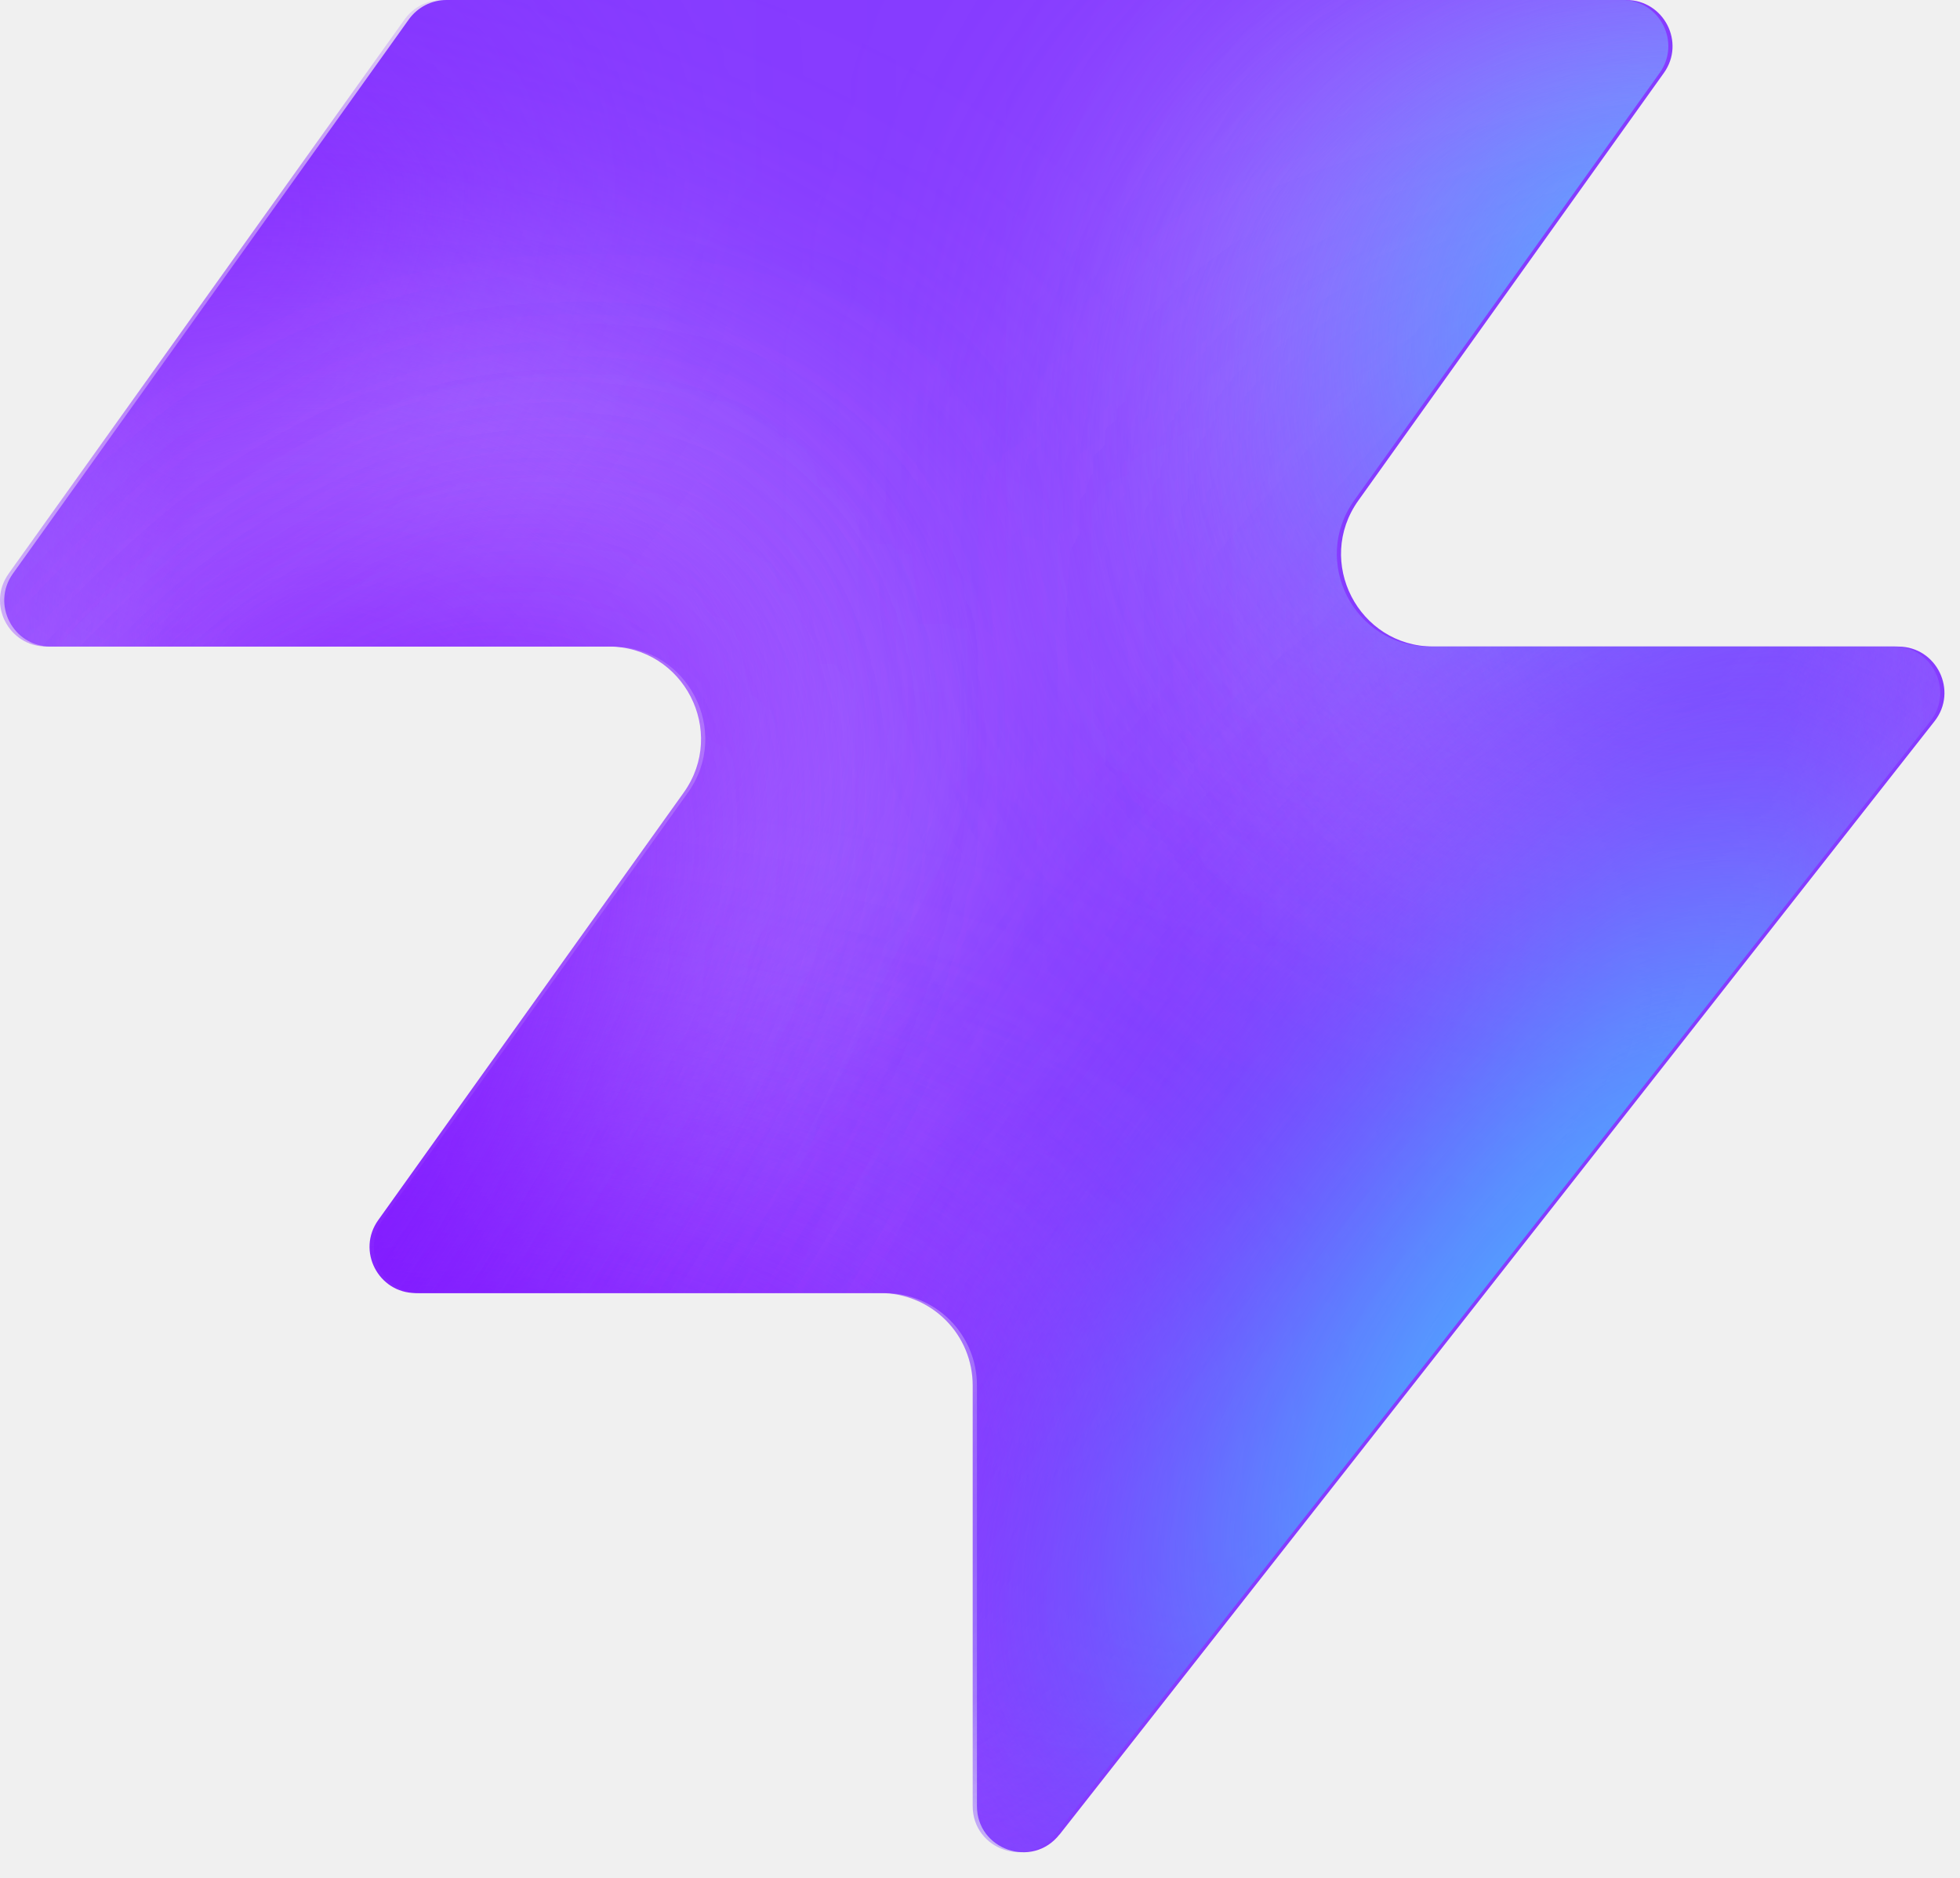
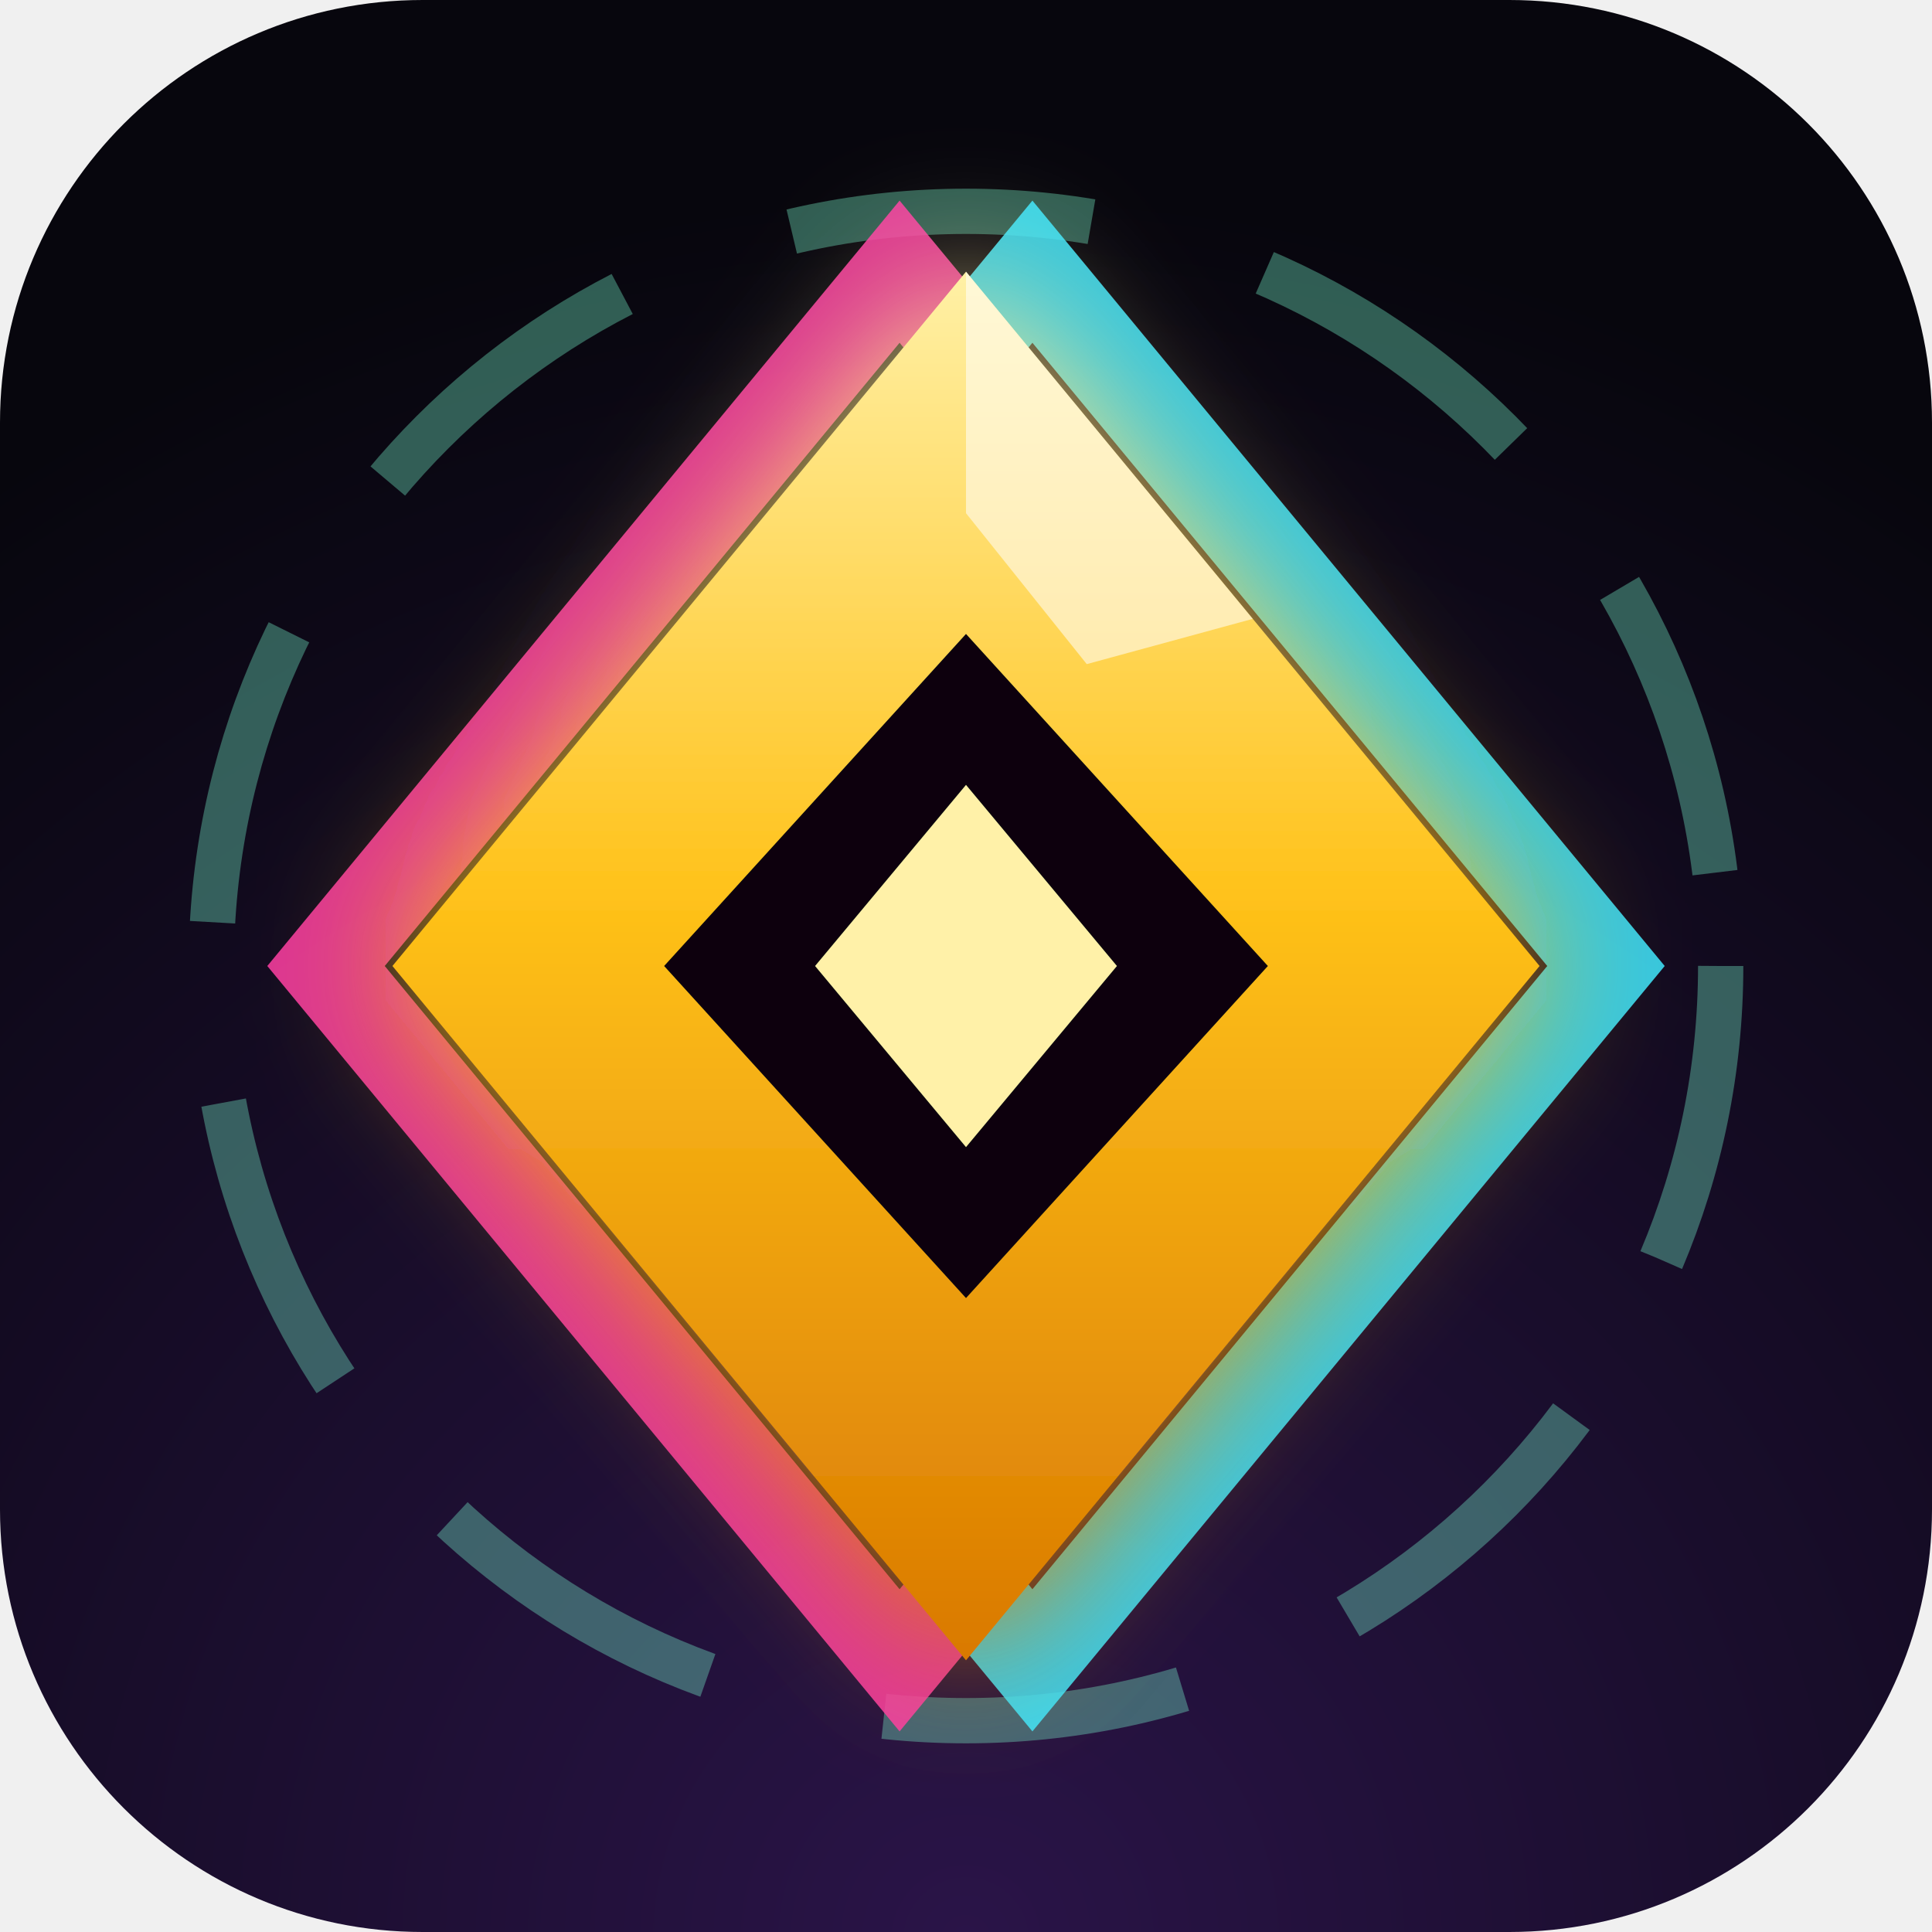
- <svg xmlns="http://www.w3.org/2000/svg" width="48" height="46" fill="none" viewBox="0 0 48 46">
-   <path fill="#863bff" d="M25.946 44.938c-.664.845-2.021.375-2.021-.698V33.937a2.26 2.26 0 0 0-2.262-2.262H10.287c-.92 0-1.456-1.04-.92-1.788l7.48-10.471c1.07-1.497 0-3.578-1.842-3.578H1.237c-.92 0-1.456-1.04-.92-1.788L10.013.474c.214-.297.556-.474.92-.474h28.894c.92 0 1.456 1.04.92 1.788l-7.48 10.471c-1.07 1.498 0 3.579 1.842 3.579h11.377c.943 0 1.473 1.088.89 1.83L25.947 44.94z" style="fill:#863bff;fill:color(display-p3 .525 .23 1);fill-opacity:1" />
-   <mask id="a" width="48" height="46" x="0" y="0" maskUnits="userSpaceOnUse" style="mask-type:alpha">
-     <path fill="#000" d="M25.842 44.938c-.664.844-2.021.375-2.021-.698V33.937a2.26 2.26 0 0 0-2.262-2.262H10.183c-.92 0-1.456-1.04-.92-1.788l7.48-10.471c1.07-1.498 0-3.579-1.842-3.579H1.133c-.92 0-1.456-1.04-.92-1.787L9.91.473c.214-.297.556-.474.92-.474h28.894c.92 0 1.456 1.04.92 1.788l-7.48 10.471c-1.07 1.498 0 3.578 1.842 3.578h11.377c.943 0 1.473 1.088.89 1.832L25.843 44.94z" style="fill:#000;fill-opacity:1" />
-   </mask>
-   <g mask="url(#a)">
-     <g filter="url(#b)">
-       <ellipse cx="5.508" cy="14.704" fill="#ede6ff" rx="5.508" ry="14.704" style="fill:#ede6ff;fill:color(display-p3 .927 .903 1);fill-opacity:1" transform="matrix(.00324 1 1 -.00324 -4.47 31.516)" />
-     </g>
-     <g filter="url(#c)">
-       <ellipse cx="10.399" cy="29.851" fill="#ede6ff" rx="10.399" ry="29.851" style="fill:#ede6ff;fill:color(display-p3 .927 .903 1);fill-opacity:1" transform="matrix(.00324 1 1 -.00324 -39.328 7.883)" />
-     </g>
-     <g filter="url(#d)">
-       <ellipse cx="5.508" cy="30.487" fill="#7e14ff" rx="5.508" ry="30.487" style="fill:#7e14ff;fill:color(display-p3 .492 .077 1);fill-opacity:1" transform="rotate(89.814 -25.913 -14.639)scale(1 -1)" />
-     </g>
-     <g filter="url(#e)">
-       <ellipse cx="5.508" cy="30.599" fill="#7e14ff" rx="5.508" ry="30.599" style="fill:#7e14ff;fill:color(display-p3 .492 .077 1);fill-opacity:1" transform="rotate(89.814 -32.644 -3.334)scale(1 -1)" />
-     </g>
-     <g filter="url(#f)">
-       <ellipse cx="5.508" cy="30.599" fill="#7e14ff" rx="5.508" ry="30.599" style="fill:#7e14ff;fill:color(display-p3 .492 .077 1);fill-opacity:1" transform="matrix(.00324 1 1 -.00324 -34.34 30.47)" />
-     </g>
-     <g filter="url(#g)">
-       <ellipse cx="14.072" cy="22.078" fill="#ede6ff" rx="14.072" ry="22.078" style="fill:#ede6ff;fill:color(display-p3 .927 .903 1);fill-opacity:1" transform="rotate(93.35 24.506 48.493)scale(-1 1)" />
-     </g>
-     <g filter="url(#h)">
-       <ellipse cx="3.47" cy="21.501" fill="#7e14ff" rx="3.47" ry="21.501" style="fill:#7e14ff;fill:color(display-p3 .492 .077 1);fill-opacity:1" transform="rotate(89.009 28.708 47.59)scale(-1 1)" />
-     </g>
-     <g filter="url(#i)">
-       <ellipse cx="3.47" cy="21.501" fill="#7e14ff" rx="3.47" ry="21.501" style="fill:#7e14ff;fill:color(display-p3 .492 .077 1);fill-opacity:1" transform="rotate(89.009 28.708 47.59)scale(-1 1)" />
-     </g>
-     <g filter="url(#j)">
-       <ellipse cx=".387" cy="8.972" fill="#7e14ff" rx="4.407" ry="29.108" style="fill:#7e14ff;fill:color(display-p3 .492 .077 1);fill-opacity:1" transform="rotate(39.51 .387 8.972)" />
-     </g>
-     <g filter="url(#k)">
-       <ellipse cx="47.523" cy="-6.092" fill="#7e14ff" rx="4.407" ry="29.108" style="fill:#7e14ff;fill:color(display-p3 .492 .077 1);fill-opacity:1" transform="rotate(37.892 47.523 -6.092)" />
-     </g>
-     <g filter="url(#l)">
-       <ellipse cx="41.412" cy="6.333" fill="#47bfff" rx="5.971" ry="9.665" style="fill:#47bfff;fill:color(display-p3 .28 .748 1);fill-opacity:1" transform="rotate(37.892 41.412 6.333)" />
-     </g>
-     <g filter="url(#m)">
-       <ellipse cx="-1.879" cy="38.332" fill="#7e14ff" rx="4.407" ry="29.108" style="fill:#7e14ff;fill:color(display-p3 .492 .077 1);fill-opacity:1" transform="rotate(37.892 -1.88 38.332)" />
-     </g>
-     <g filter="url(#n)">
-       <ellipse cx="-1.879" cy="38.332" fill="#7e14ff" rx="4.407" ry="29.108" style="fill:#7e14ff;fill:color(display-p3 .492 .077 1);fill-opacity:1" transform="rotate(37.892 -1.88 38.332)" />
-     </g>
-     <g filter="url(#o)">
-       <ellipse cx="35.651" cy="29.907" fill="#7e14ff" rx="4.407" ry="29.108" style="fill:#7e14ff;fill:color(display-p3 .492 .077 1);fill-opacity:1" transform="rotate(37.892 35.651 29.907)" />
-     </g>
-     <g filter="url(#p)">
-       <ellipse cx="38.418" cy="32.4" fill="#47bfff" rx="5.971" ry="15.297" style="fill:#47bfff;fill:color(display-p3 .28 .748 1);fill-opacity:1" transform="rotate(37.892 38.418 32.4)" />
-     </g>
-   </g>
+ <svg xmlns="http://www.w3.org/2000/svg" viewBox="0 0 64 64">
  <defs>
-     <filter id="b" width="60.045" height="41.654" x="-19.77" y="16.149" color-interpolation-filters="sRGB" filterUnits="userSpaceOnUse">
-       <feFlood flood-opacity="0" result="BackgroundImageFix" />
-       <feBlend in="SourceGraphic" in2="BackgroundImageFix" result="shape" />
-       <feGaussianBlur result="effect1_foregroundBlur_2002_17158" stdDeviation="7.659" />
-     </filter>
-     <filter id="c" width="90.34" height="51.437" x="-54.613" y="-7.533" color-interpolation-filters="sRGB" filterUnits="userSpaceOnUse">
-       <feFlood flood-opacity="0" result="BackgroundImageFix" />
-       <feBlend in="SourceGraphic" in2="BackgroundImageFix" result="shape" />
-       <feGaussianBlur result="effect1_foregroundBlur_2002_17158" stdDeviation="7.659" />
-     </filter>
-     <filter id="d" width="79.355" height="29.4" x="-49.64" y="2.03" color-interpolation-filters="sRGB" filterUnits="userSpaceOnUse">
-       <feFlood flood-opacity="0" result="BackgroundImageFix" />
-       <feBlend in="SourceGraphic" in2="BackgroundImageFix" result="shape" />
-       <feGaussianBlur result="effect1_foregroundBlur_2002_17158" stdDeviation="4.596" />
-     </filter>
-     <filter id="e" width="79.579" height="29.4" x="-45.045" y="20.029" color-interpolation-filters="sRGB" filterUnits="userSpaceOnUse">
-       <feFlood flood-opacity="0" result="BackgroundImageFix" />
-       <feBlend in="SourceGraphic" in2="BackgroundImageFix" result="shape" />
-       <feGaussianBlur result="effect1_foregroundBlur_2002_17158" stdDeviation="4.596" />
-     </filter>
-     <filter id="f" width="79.579" height="29.4" x="-43.513" y="21.178" color-interpolation-filters="sRGB" filterUnits="userSpaceOnUse">
-       <feFlood flood-opacity="0" result="BackgroundImageFix" />
-       <feBlend in="SourceGraphic" in2="BackgroundImageFix" result="shape" />
-       <feGaussianBlur result="effect1_foregroundBlur_2002_17158" stdDeviation="4.596" />
-     </filter>
-     <filter id="g" width="74.749" height="58.852" x="15.756" y="-17.901" color-interpolation-filters="sRGB" filterUnits="userSpaceOnUse">
-       <feFlood flood-opacity="0" result="BackgroundImageFix" />
-       <feBlend in="SourceGraphic" in2="BackgroundImageFix" result="shape" />
-       <feGaussianBlur result="effect1_foregroundBlur_2002_17158" stdDeviation="7.659" />
-     </filter>
-     <filter id="h" width="61.377" height="25.362" x="23.548" y="2.284" color-interpolation-filters="sRGB" filterUnits="userSpaceOnUse">
-       <feFlood flood-opacity="0" result="BackgroundImageFix" />
-       <feBlend in="SourceGraphic" in2="BackgroundImageFix" result="shape" />
-       <feGaussianBlur result="effect1_foregroundBlur_2002_17158" stdDeviation="4.596" />
-     </filter>
-     <filter id="i" width="61.377" height="25.362" x="23.548" y="2.284" color-interpolation-filters="sRGB" filterUnits="userSpaceOnUse">
-       <feFlood flood-opacity="0" result="BackgroundImageFix" />
-       <feBlend in="SourceGraphic" in2="BackgroundImageFix" result="shape" />
-       <feGaussianBlur result="effect1_foregroundBlur_2002_17158" stdDeviation="4.596" />
-     </filter>
-     <filter id="j" width="56.045" height="63.649" x="-27.636" y="-22.853" color-interpolation-filters="sRGB" filterUnits="userSpaceOnUse">
-       <feFlood flood-opacity="0" result="BackgroundImageFix" />
-       <feBlend in="SourceGraphic" in2="BackgroundImageFix" result="shape" />
-       <feGaussianBlur result="effect1_foregroundBlur_2002_17158" stdDeviation="4.596" />
-     </filter>
-     <filter id="k" width="54.814" height="64.646" x="20.116" y="-38.415" color-interpolation-filters="sRGB" filterUnits="userSpaceOnUse">
-       <feFlood flood-opacity="0" result="BackgroundImageFix" />
-       <feBlend in="SourceGraphic" in2="BackgroundImageFix" result="shape" />
-       <feGaussianBlur result="effect1_foregroundBlur_2002_17158" stdDeviation="4.596" />
-     </filter>
-     <filter id="l" width="33.541" height="35.313" x="24.641" y="-11.323" color-interpolation-filters="sRGB" filterUnits="userSpaceOnUse">
-       <feFlood flood-opacity="0" result="BackgroundImageFix" />
-       <feBlend in="SourceGraphic" in2="BackgroundImageFix" result="shape" />
-       <feGaussianBlur result="effect1_foregroundBlur_2002_17158" stdDeviation="4.596" />
-     </filter>
-     <filter id="m" width="54.814" height="64.646" x="-29.286" y="6.009" color-interpolation-filters="sRGB" filterUnits="userSpaceOnUse">
-       <feFlood flood-opacity="0" result="BackgroundImageFix" />
-       <feBlend in="SourceGraphic" in2="BackgroundImageFix" result="shape" />
-       <feGaussianBlur result="effect1_foregroundBlur_2002_17158" stdDeviation="4.596" />
-     </filter>
-     <filter id="n" width="54.814" height="64.646" x="-29.286" y="6.009" color-interpolation-filters="sRGB" filterUnits="userSpaceOnUse">
-       <feFlood flood-opacity="0" result="BackgroundImageFix" />
-       <feBlend in="SourceGraphic" in2="BackgroundImageFix" result="shape" />
-       <feGaussianBlur result="effect1_foregroundBlur_2002_17158" stdDeviation="4.596" />
-     </filter>
-     <filter id="o" width="54.814" height="64.646" x="8.244" y="-2.416" color-interpolation-filters="sRGB" filterUnits="userSpaceOnUse">
-       <feFlood flood-opacity="0" result="BackgroundImageFix" />
-       <feBlend in="SourceGraphic" in2="BackgroundImageFix" result="shape" />
-       <feGaussianBlur result="effect1_foregroundBlur_2002_17158" stdDeviation="4.596" />
-     </filter>
-     <filter id="p" width="39.409" height="43.623" x="18.713" y="10.588" color-interpolation-filters="sRGB" filterUnits="userSpaceOnUse">
-       <feFlood flood-opacity="0" result="BackgroundImageFix" />
-       <feBlend in="SourceGraphic" in2="BackgroundImageFix" result="shape" />
-       <feGaussianBlur result="effect1_foregroundBlur_2002_17158" stdDeviation="4.596" />
+     <radialGradient id="bg" cx="50%" cy="100%" r="90%">
+       <stop offset="0" stop-color="#2a1448" />
+       <stop offset="1" stop-color="#07060d" />
+     </radialGradient>
+     <linearGradient id="gold" x1="0" y1="0" x2="0" y2="1">
+       <stop offset="0" stop-color="#fff1a8" />
+       <stop offset=".45" stop-color="#ffc21a" />
+       <stop offset="1" stop-color="#d97800" />
+     </linearGradient>
+     <filter id="glow" x="-50%" y="-50%" width="200%" height="200%">
+       <feGaussianBlur stdDeviation="2.4" result="b" />
+       <feMerge>
+         <feMergeNode in="b" />
+         <feMergeNode in="SourceGraphic" />
+       </feMerge>
    </filter>
  </defs>
+   <rect width="64" height="64" rx="14" fill="url(#bg)" />
+   <circle cx="32" cy="32" r="25" fill="none" stroke="#7cffd4" stroke-opacity=".35" stroke-width="1.5" stroke-dasharray="10 6" />
+   <path d="M32 9 L51 32 L32 55 L13 32 Z" fill="none" stroke="#ff3ea5" stroke-width="3" transform="translate(-2.2 0)" opacity=".85" />
+   <path d="M32 9 L51 32 L32 55 L13 32 Z" fill="none" stroke="#3ee8ff" stroke-width="3" transform="translate(2.2 0)" opacity=".85" />
+   <g filter="url(#glow)">
+     <path d="M32 9 L51 32 L32 55 L13 32 Z" fill="url(#gold)" />
+     <path d="M32 21 L42 32 L32 43 L22 32 Z" fill="#07060d" />
+     <path d="M32 26 L37 32 L32 38 L27 32 Z" fill="#fff1a8" />
+   </g>
+   <path d="M32 9 L41.5 20.5 L36 22 L32 17 Z" fill="#fff" opacity=".55" />
</svg>
